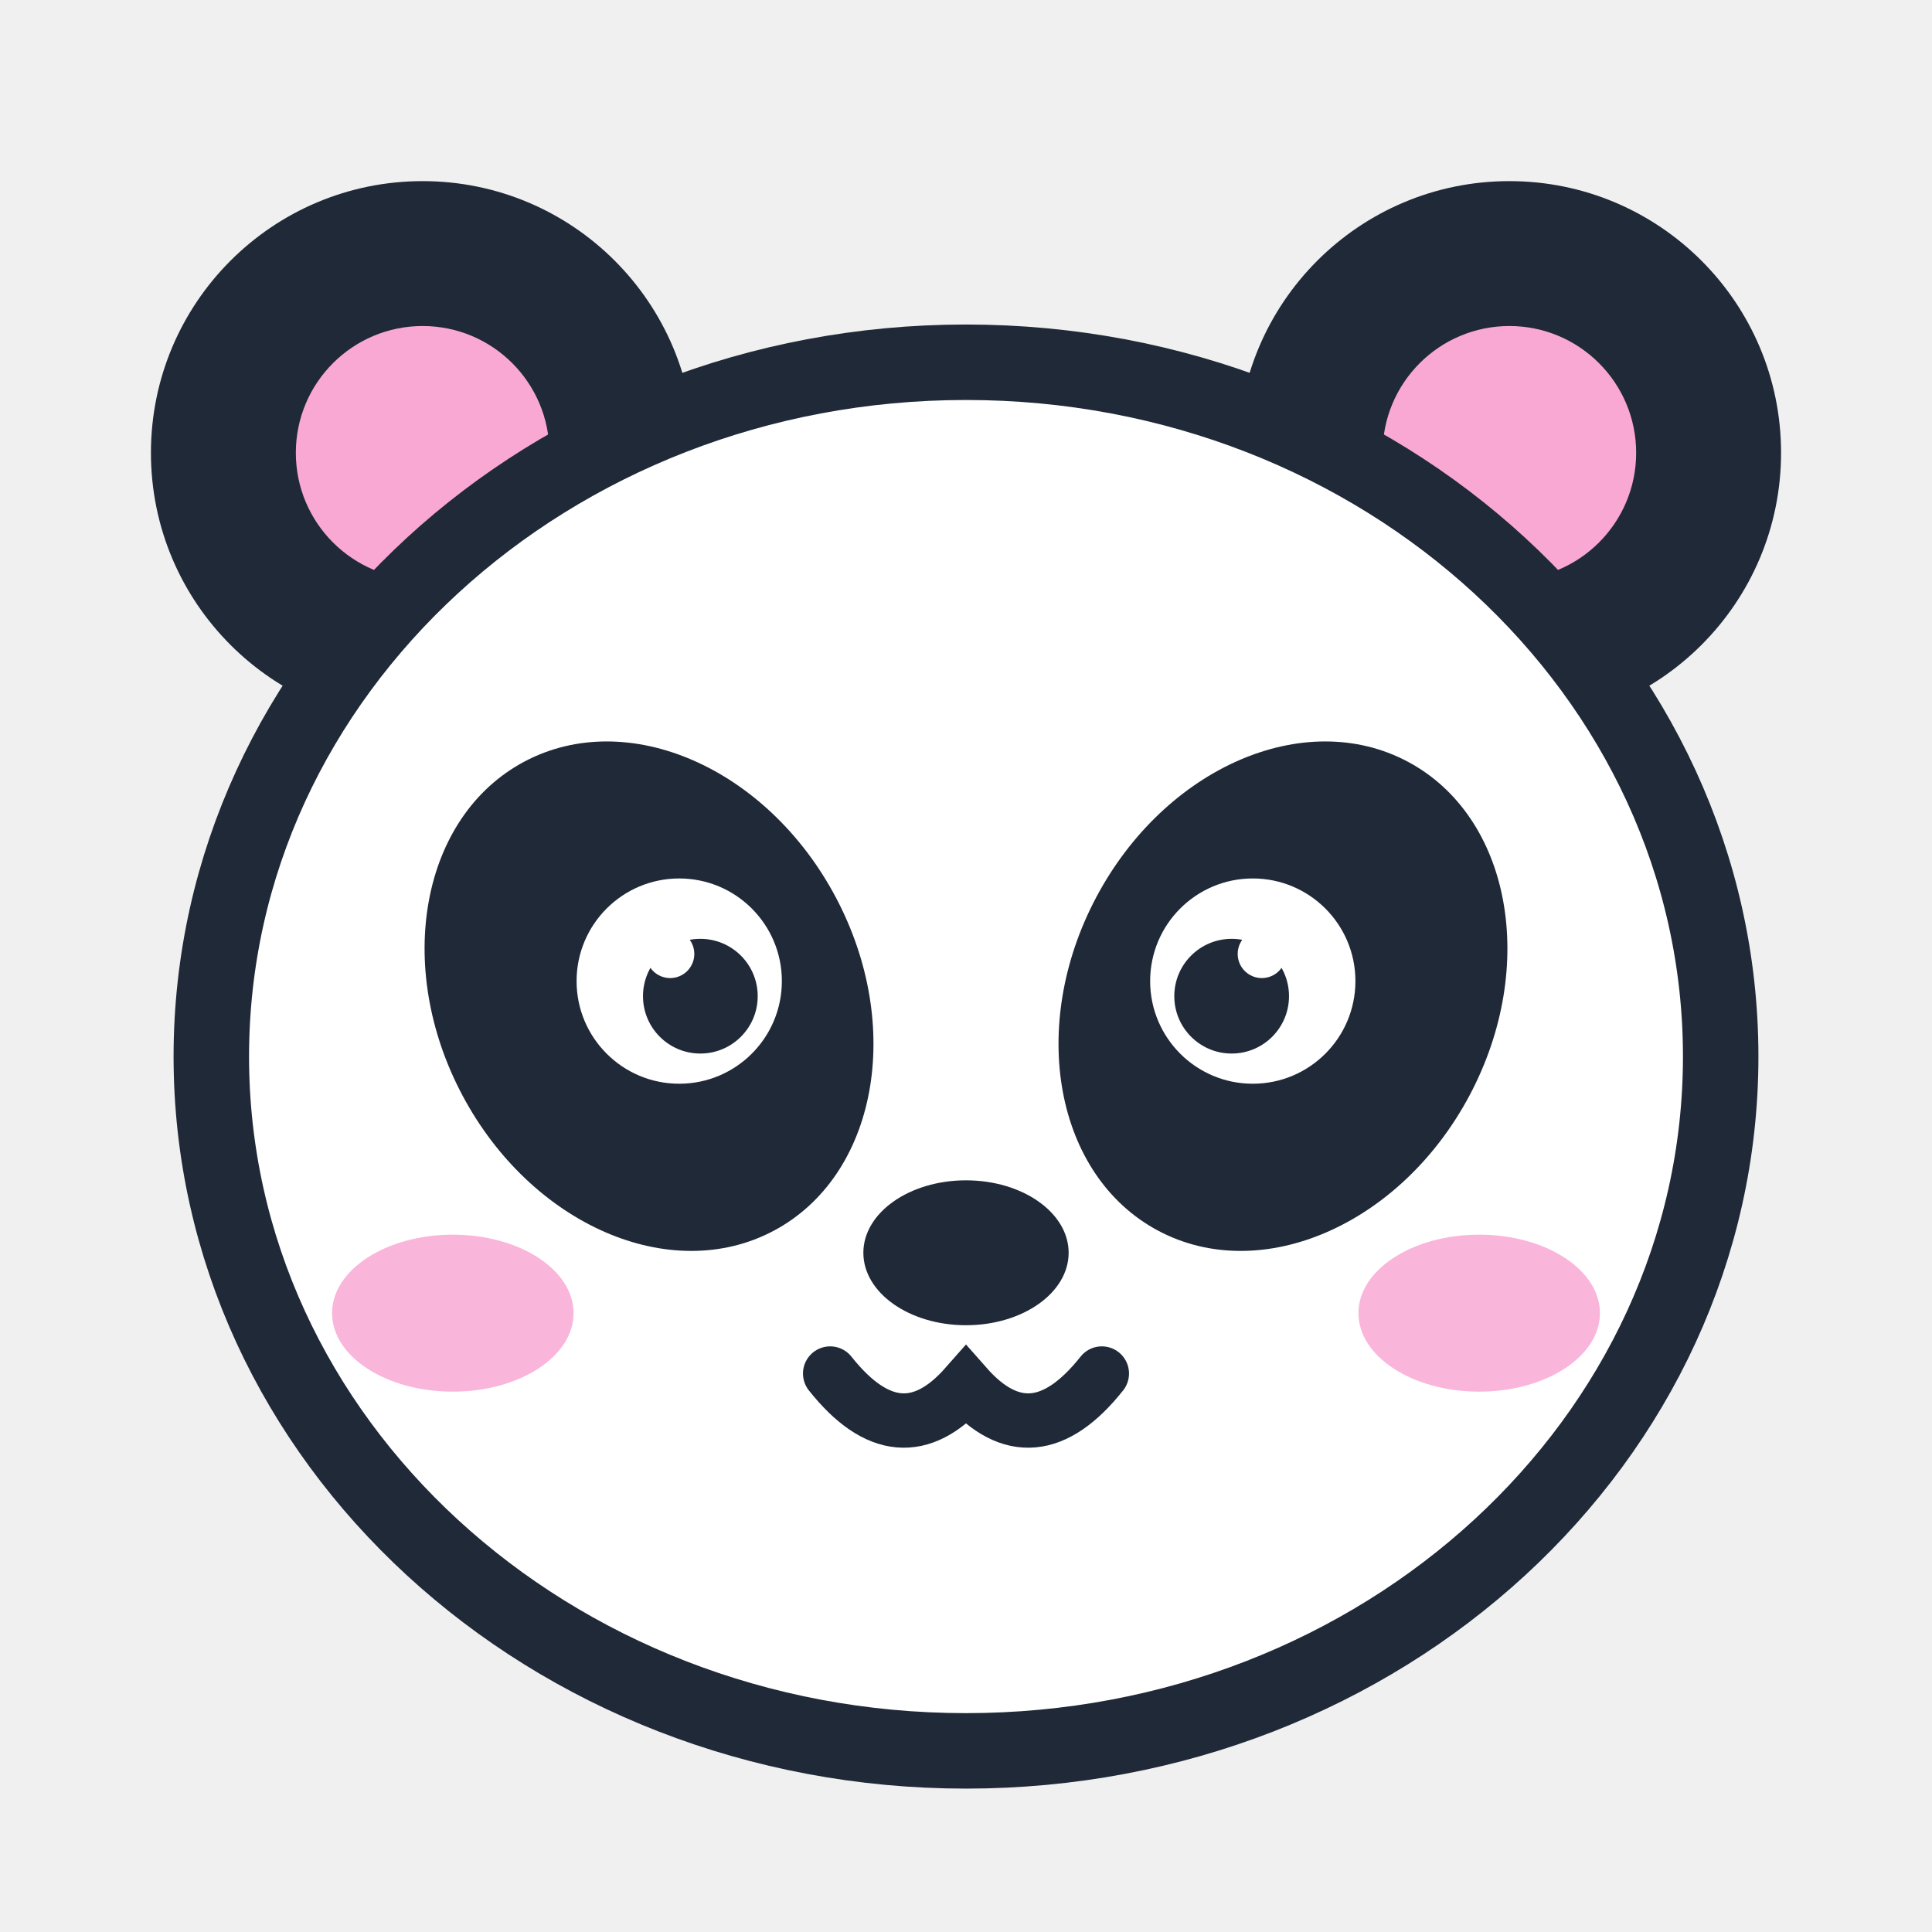
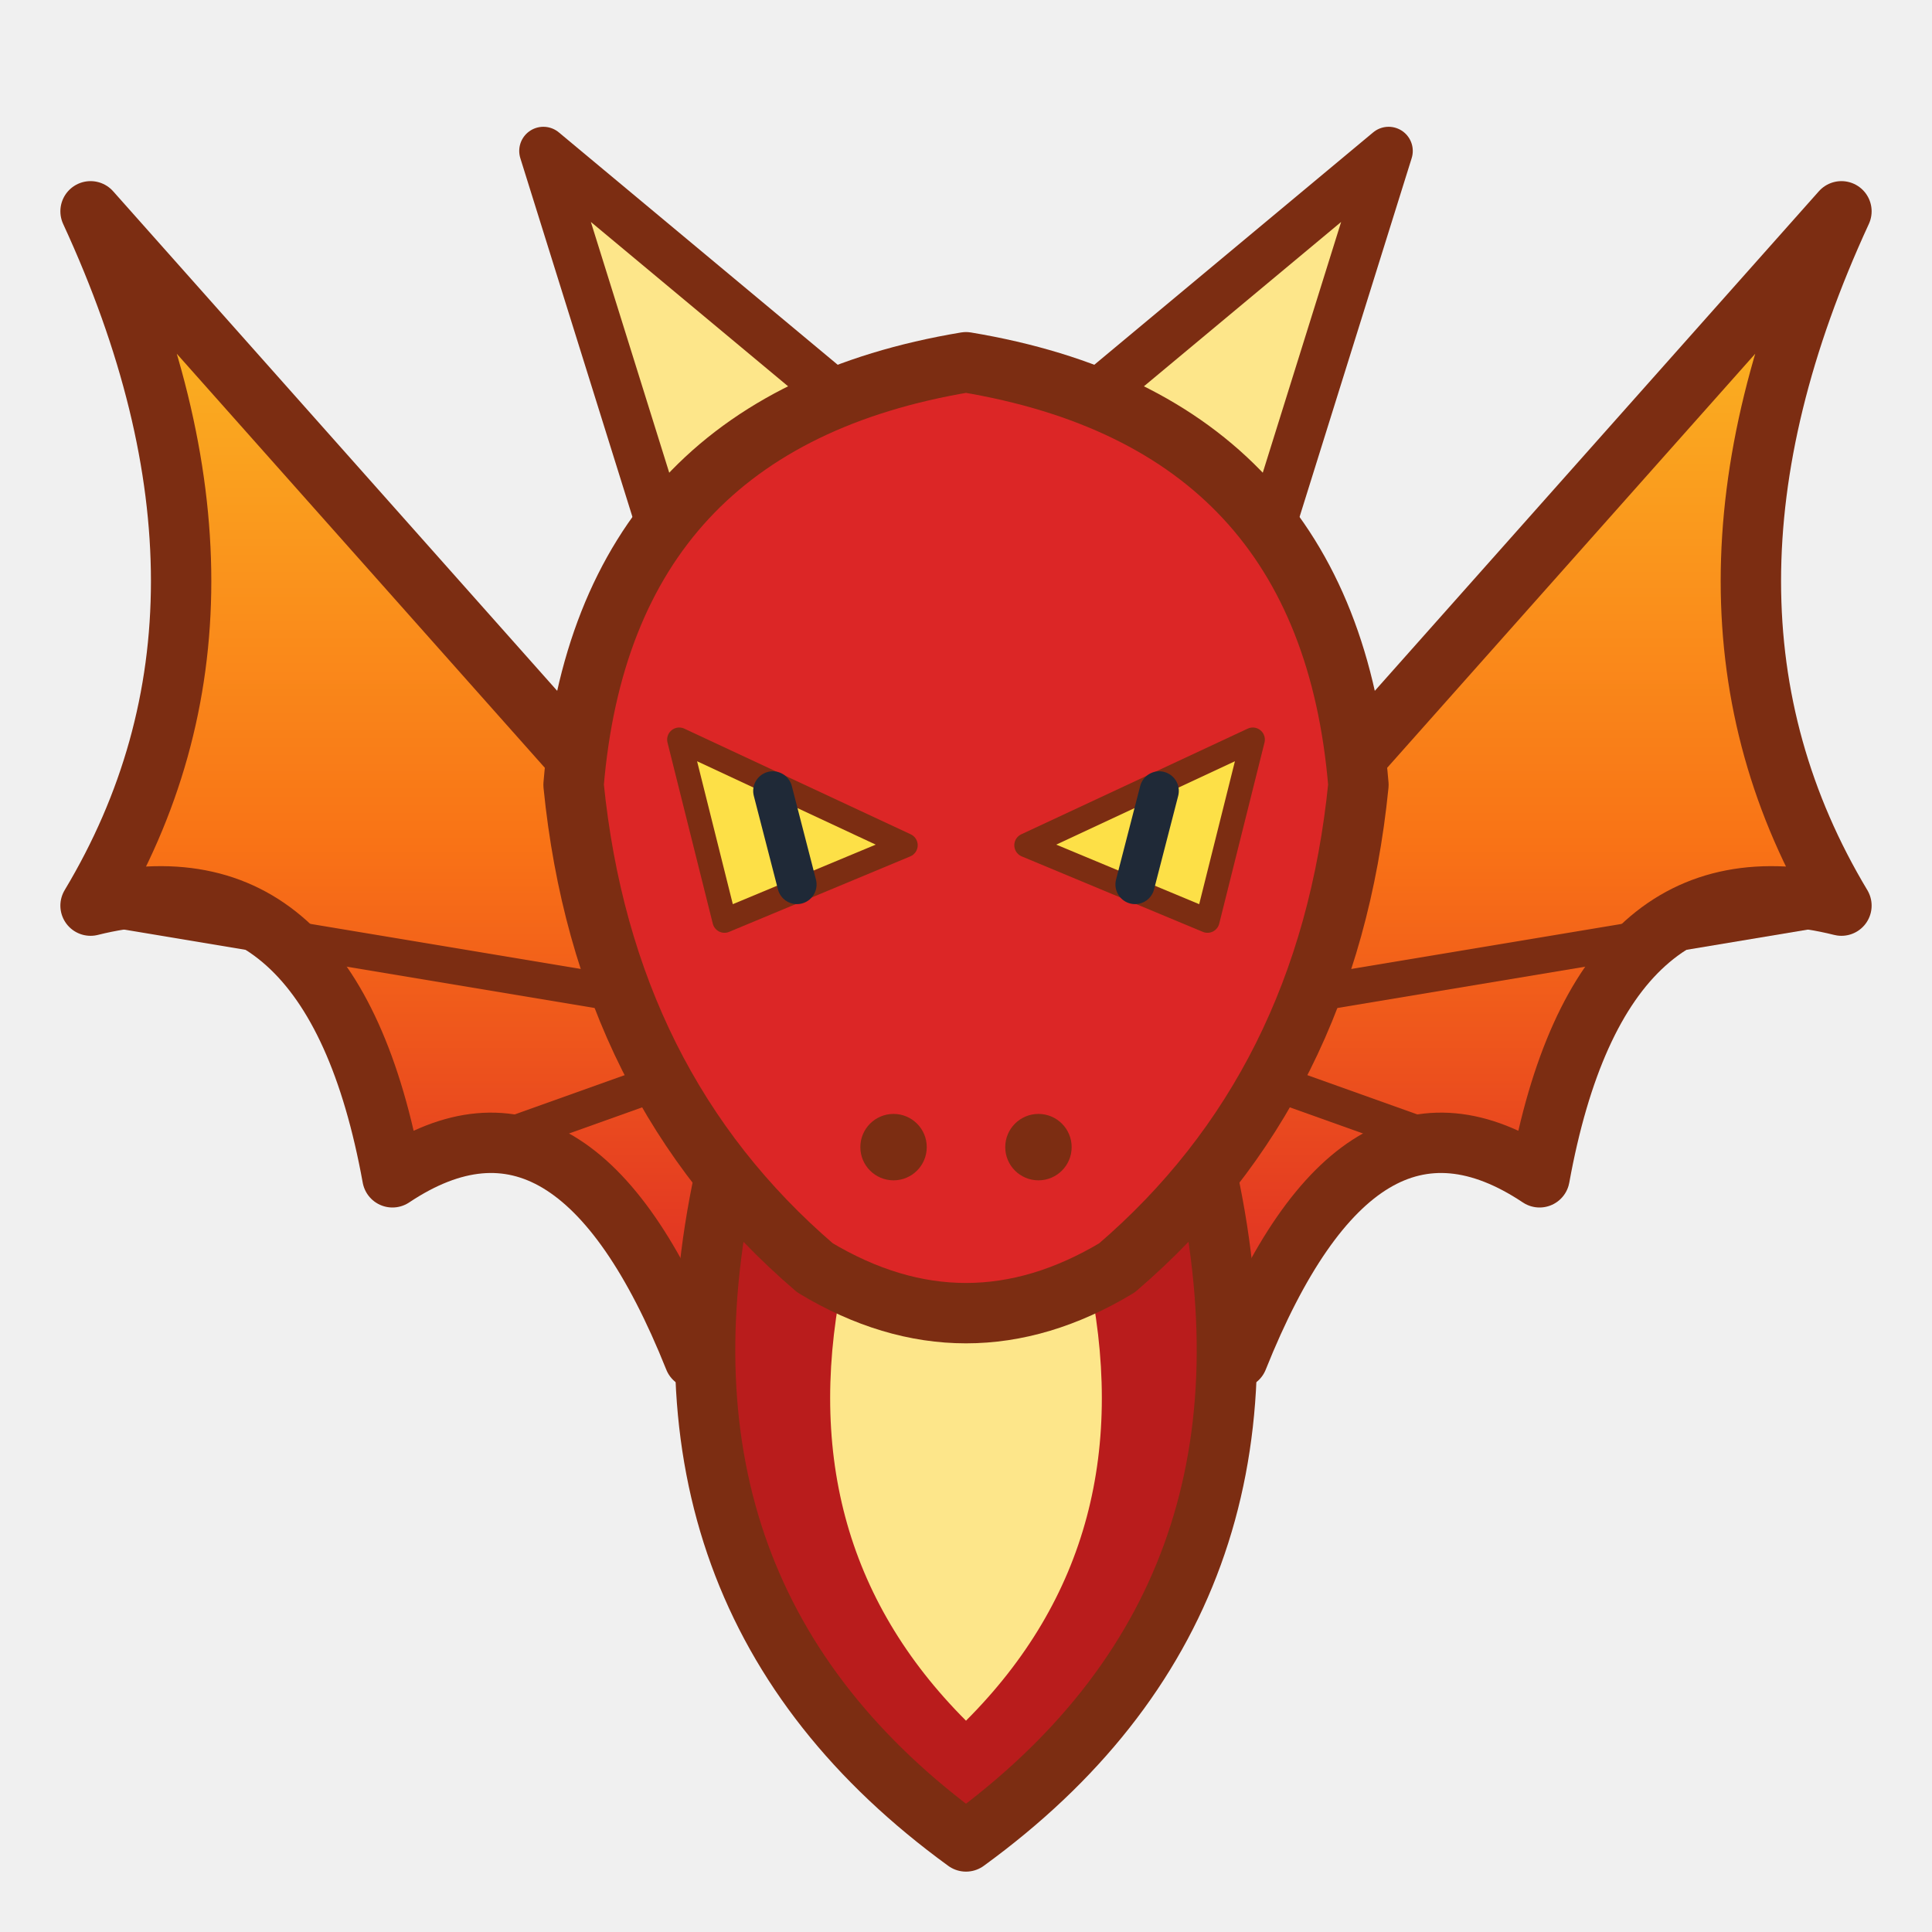
<svg xmlns="http://www.w3.org/2000/svg" viewBox="0 0 64 64">
-   <circle cx="14" cy="15" r="9" fill="#1f2937" />
-   <circle cx="50" cy="15" r="9" fill="#1f2937" />
-   <circle cx="14" cy="15" r="4.2" fill="#f9a8d4" />
-   <circle cx="50" cy="15" r="4.2" fill="#f9a8d4" />
-   <ellipse cx="32" cy="35" rx="25" ry="23" fill="#ffffff" stroke="#1f2937" stroke-width="2.5" />
-   <ellipse cx="21.5" cy="33" rx="7" ry="8.8" transform="rotate(-28 21.5 33)" fill="#1f2937" />
-   <ellipse cx="42.5" cy="33" rx="7" ry="8.8" transform="rotate(28 42.5 33)" fill="#1f2937" />
-   <circle cx="22.5" cy="32.5" r="3.4" fill="#ffffff" />
-   <circle cx="41.5" cy="32.5" r="3.4" fill="#ffffff" />
-   <circle cx="23.2" cy="33" r="1.9" fill="#1f2937" />
-   <circle cx="40.8" cy="33" r="1.9" fill="#1f2937" />
-   <circle cx="22.2" cy="31.6" r="0.8" fill="#ffffff" />
-   <circle cx="41.8" cy="31.6" r="0.8" fill="#ffffff" />
-   <ellipse cx="15" cy="43.5" rx="4" ry="2.6" fill="#f9a8d4" opacity="0.85" />
-   <ellipse cx="49" cy="43.5" rx="4" ry="2.6" fill="#f9a8d4" opacity="0.85" />
-   <ellipse cx="32" cy="41.5" rx="3.4" ry="2.4" fill="#1f2937" />
-   <path d="M27.5 45.5 Q29.8 48.4 32 45.9 Q34.2 48.4 36.5 45.5" fill="none" stroke="#1f2937" stroke-width="1.8" stroke-linecap="round" />
+   <defs>
+     <linearGradient id="fire" x1="0" y1="0" x2="0" y2="1">
+       <stop offset="0" stop-color="#fbbf24" />
+       <stop offset="0.55" stop-color="#f97316" />
+       <stop offset="1" stop-color="#dc2626" />
+     </linearGradient>
+   </defs>
+   <g fill="url(#fire)" stroke="#7c2d12" stroke-width="2" stroke-linejoin="round">
+     <path d="M27 34 L3 7 Q9 20 3 30 Q11 28 13 39 Q19 35 23 45 Z" />
+     <path d="M37 34 L61 7 Q55 20 61 30 Q53 28 51 39 Q45 35 41 45 Z" />
+   </g>
+   <path d="M27 34 L3 30 M27 34 L13 39 M37 34 L61 30 M37 34 L51 39" fill="none" stroke="#7c2d12" stroke-width="1.2" stroke-linecap="round" />
+   <path d="M32 61 Q21 53 24 39 L40 39 Q43 53 32 61 Z" fill="#b91c1c" stroke="#7c2d12" stroke-width="2" stroke-linejoin="round" />
+   <path d="M32 57 Q26 51 28 42 L36 42 Q38 51 32 57 Z" fill="#fde68a" />
+   <g fill="#fde68a" stroke="#7c2d12" stroke-width="1.6" stroke-linejoin="round">
+     <path d="M23 21 L18 5 L30 15 Z" />
+     <path d="M41 21 L46 5 L34 15 Z" />
+   </g>
+   <path d="M32 12 Q44 14 45 26 Q44 36 37 42 Q32 45 27 42 Q20 36 19 26 Q20 14 32 12 Z" fill="#dc2626" stroke="#7c2d12" stroke-width="2" stroke-linejoin="round" />
+   <path d="M22.5 24.5 L30 28 L24 30.5 Z M41.5 24.5 L34 28 L40 30.5 Z" fill="#fde047" stroke="#7c2d12" stroke-width="0.8" stroke-linejoin="round" />
+   <path d="M25.6 26.2 L26.4 29.3 M38.4 26.2 L37.6 29.3" stroke="#1f2937" stroke-width="1.3" stroke-linecap="round" />
+   <circle cx="29.6" cy="38" r="1.1" fill="#7c2d12" />
+   <circle cx="34.4" cy="38" r="1.1" fill="#7c2d12" />
</svg>
